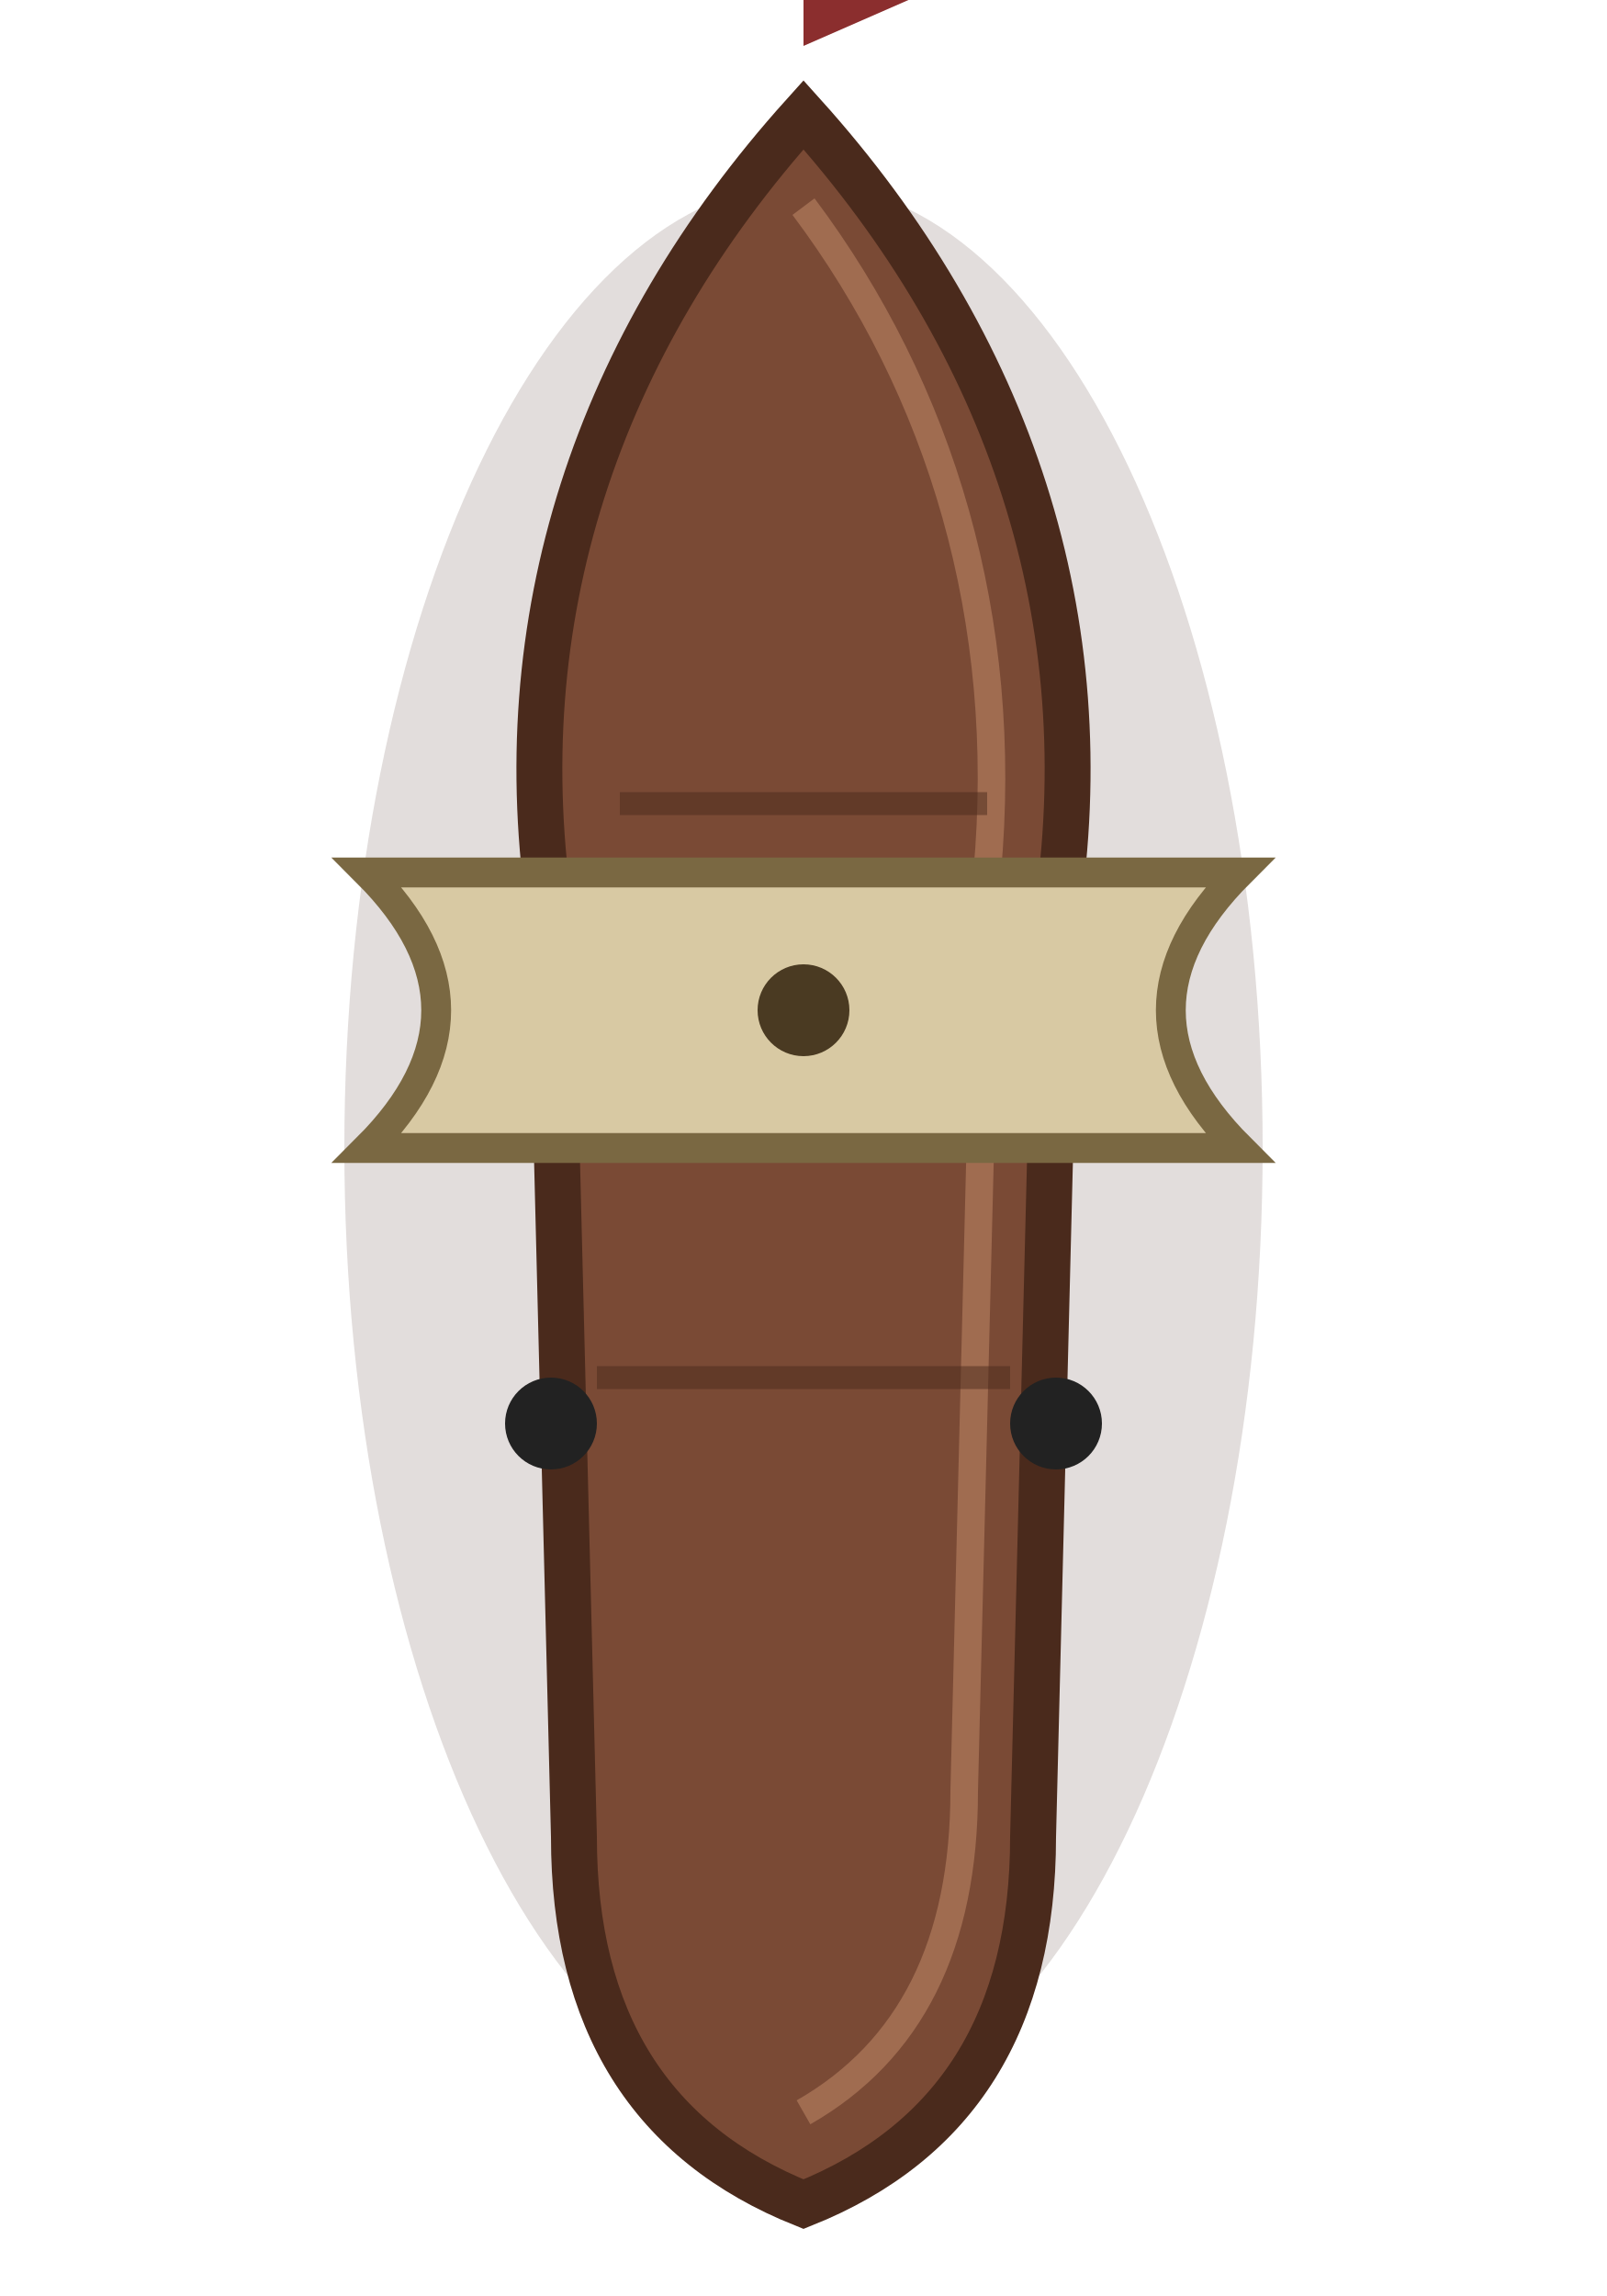
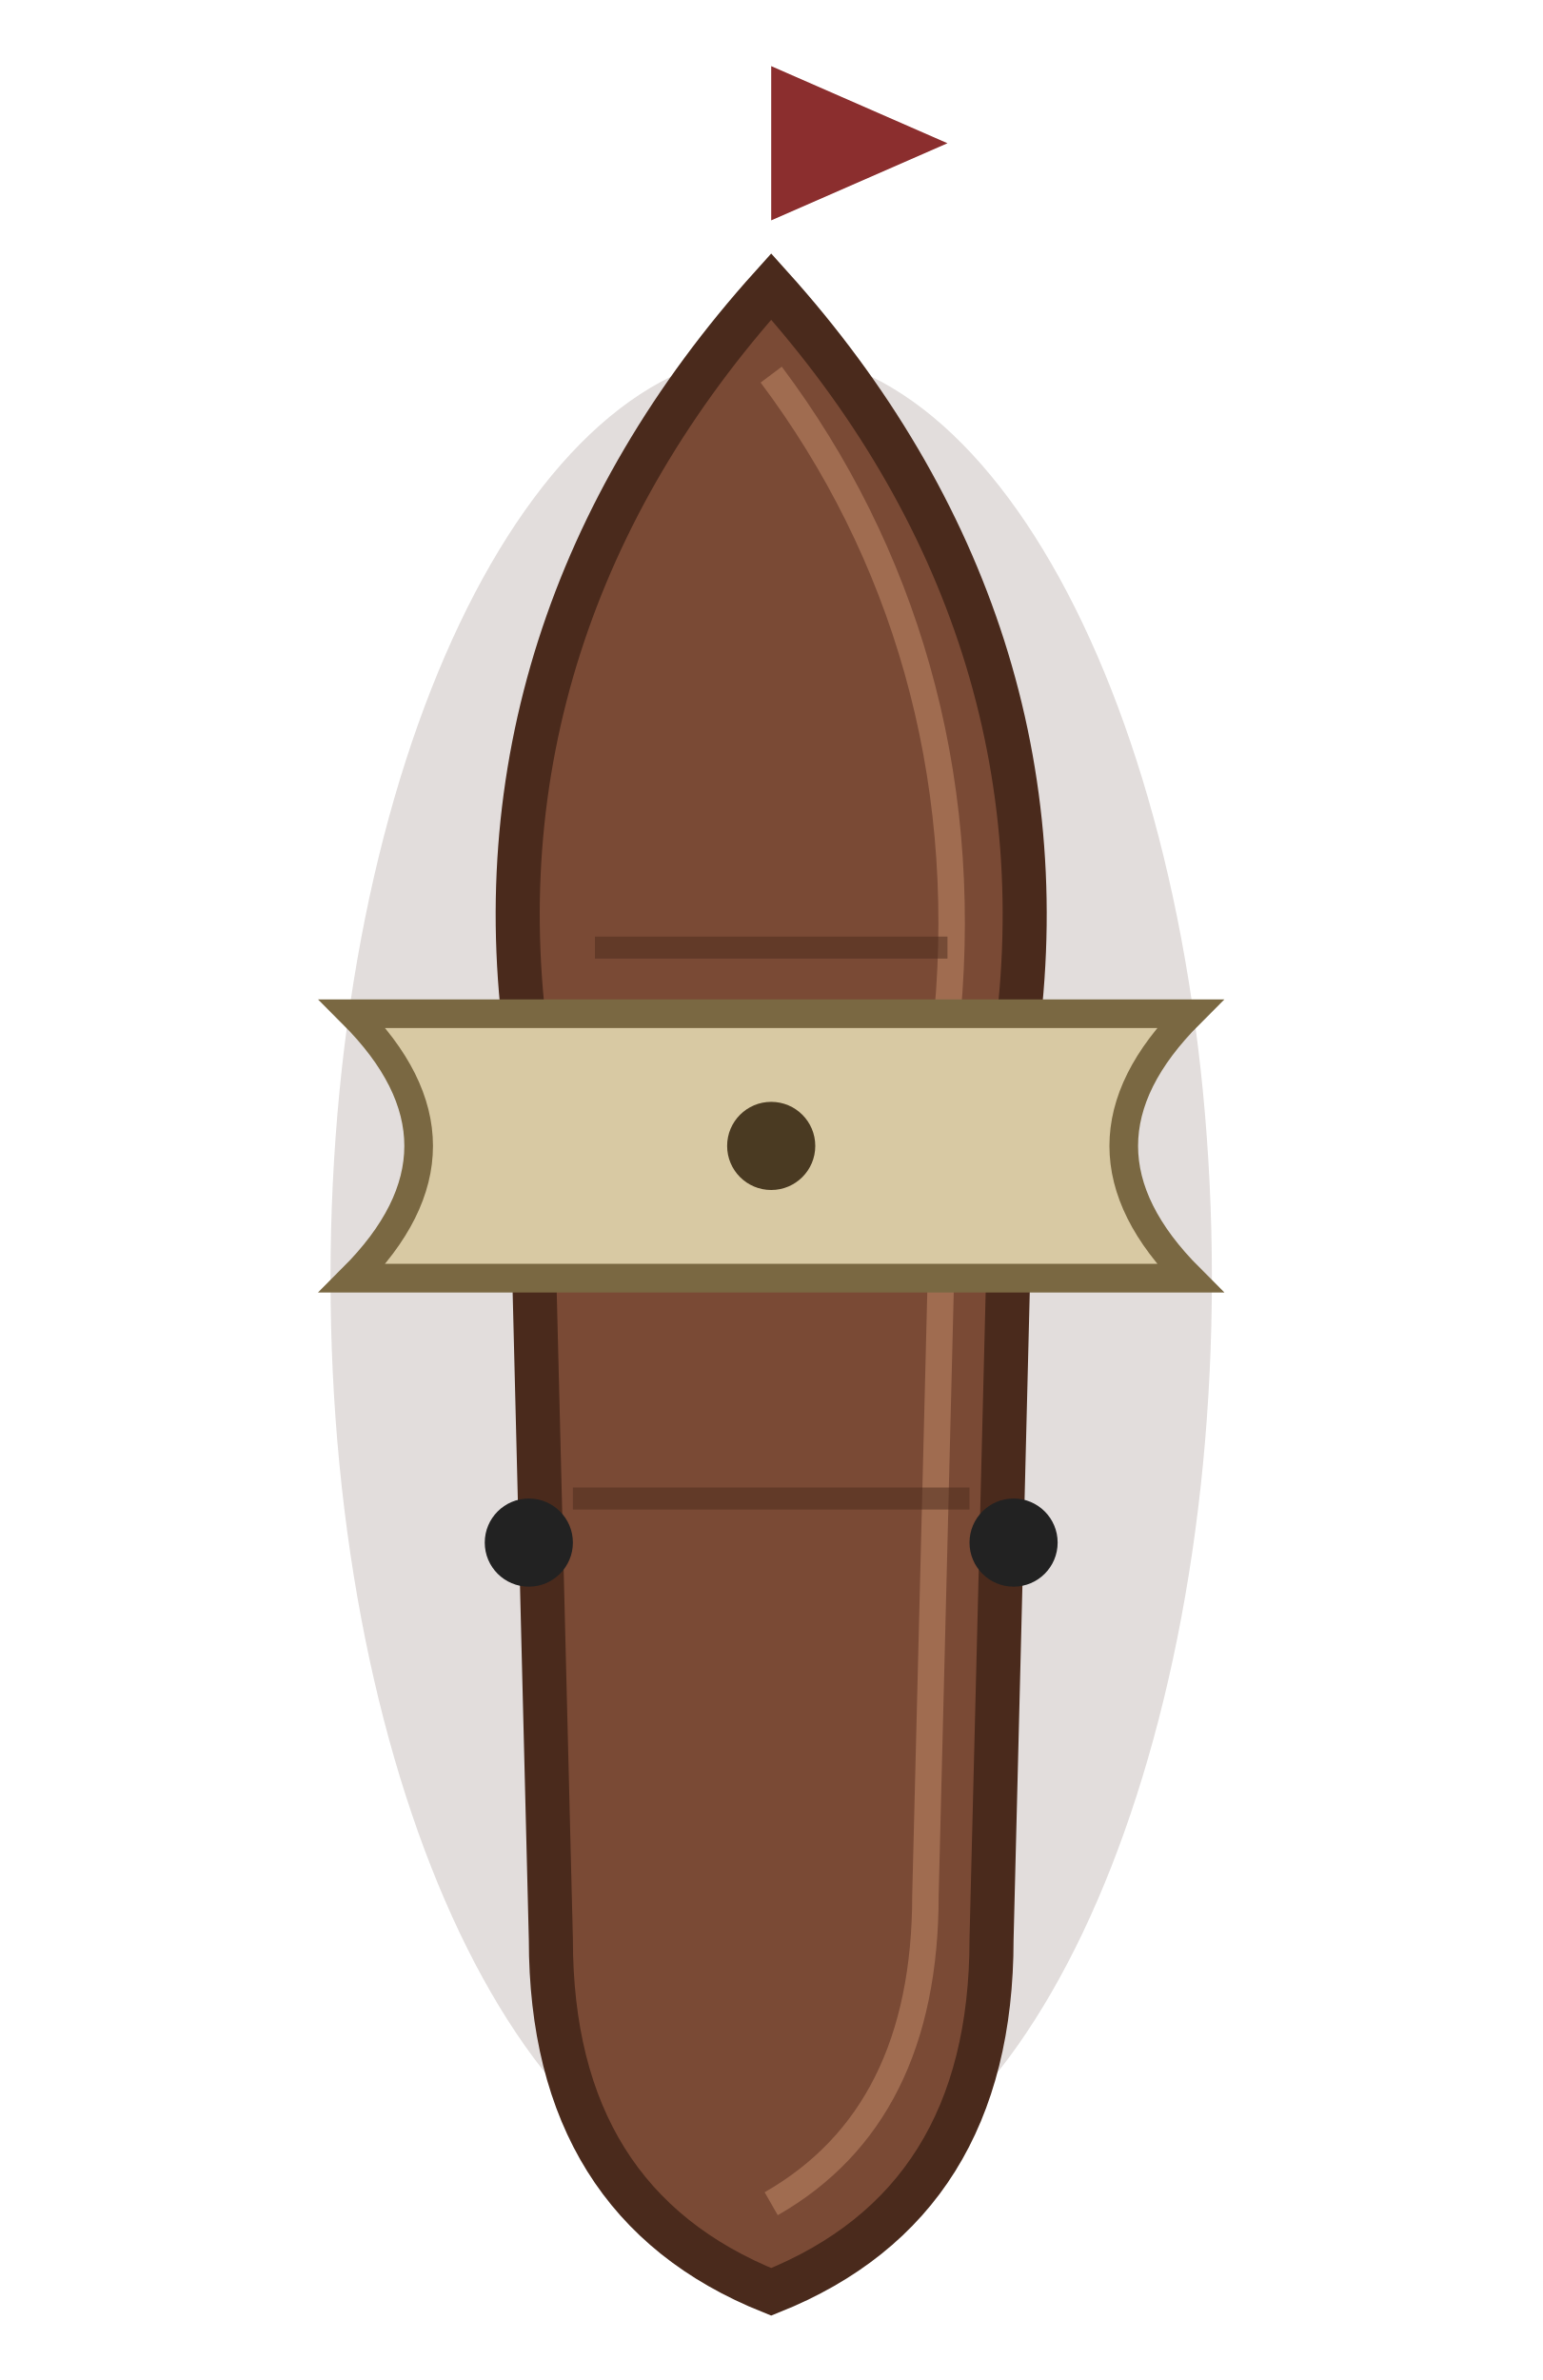
- <svg xmlns="http://www.w3.org/2000/svg" viewBox="0 0 70 100" width="70" height="100">
+ <svg xmlns="http://www.w3.org/2000/svg" viewBox="0 -8 70 108" width="70" height="108">
  <ellipse cx="35" cy="50" rx="20" ry="42" fill="#3a1a12" opacity="0.15" />
  <path d="M35,5            C44,15 48,27 46,40            L45,80            Q45,92 35,96            Q25,92 25,80            L24,40            C22,27 26,15 35,5 Z" fill="#7a4a35" stroke="#4a2a1c" stroke-width="2" />
  <path d="M35,9 C41,17 44,27 43,38 L42,78 Q42,88 35,92" fill="none" stroke="#c58e6c" stroke-width="1.2" opacity="0.5" />
  <line x1="27" y1="35" x2="43" y2="35" stroke="#4a2a1c" stroke-width="1" opacity="0.5" />
  <line x1="26" y1="60" x2="44" y2="60" stroke="#4a2a1c" stroke-width="1" opacity="0.5" />
  <circle cx="25" cy="42" r="2" fill="#222" />
  <circle cx="45" cy="42" r="2" fill="#222" />
  <circle cx="24" cy="62" r="2" fill="#222" />
  <circle cx="46" cy="62" r="2" fill="#222" />
  <path d="M 16,38 L 54,38 Q 48,44 54,50 L 16,50 Q 22,44 16,38 Z" fill="#d8c9a3" stroke="#7a6842" stroke-width="1.3" />
  <circle cx="35" cy="44" r="2" fill="#4a3a22" />
  <path d="M35,3 L35,-5 L43,-1.5 L35,2 Z" fill="#8b2e2e" />
</svg>
